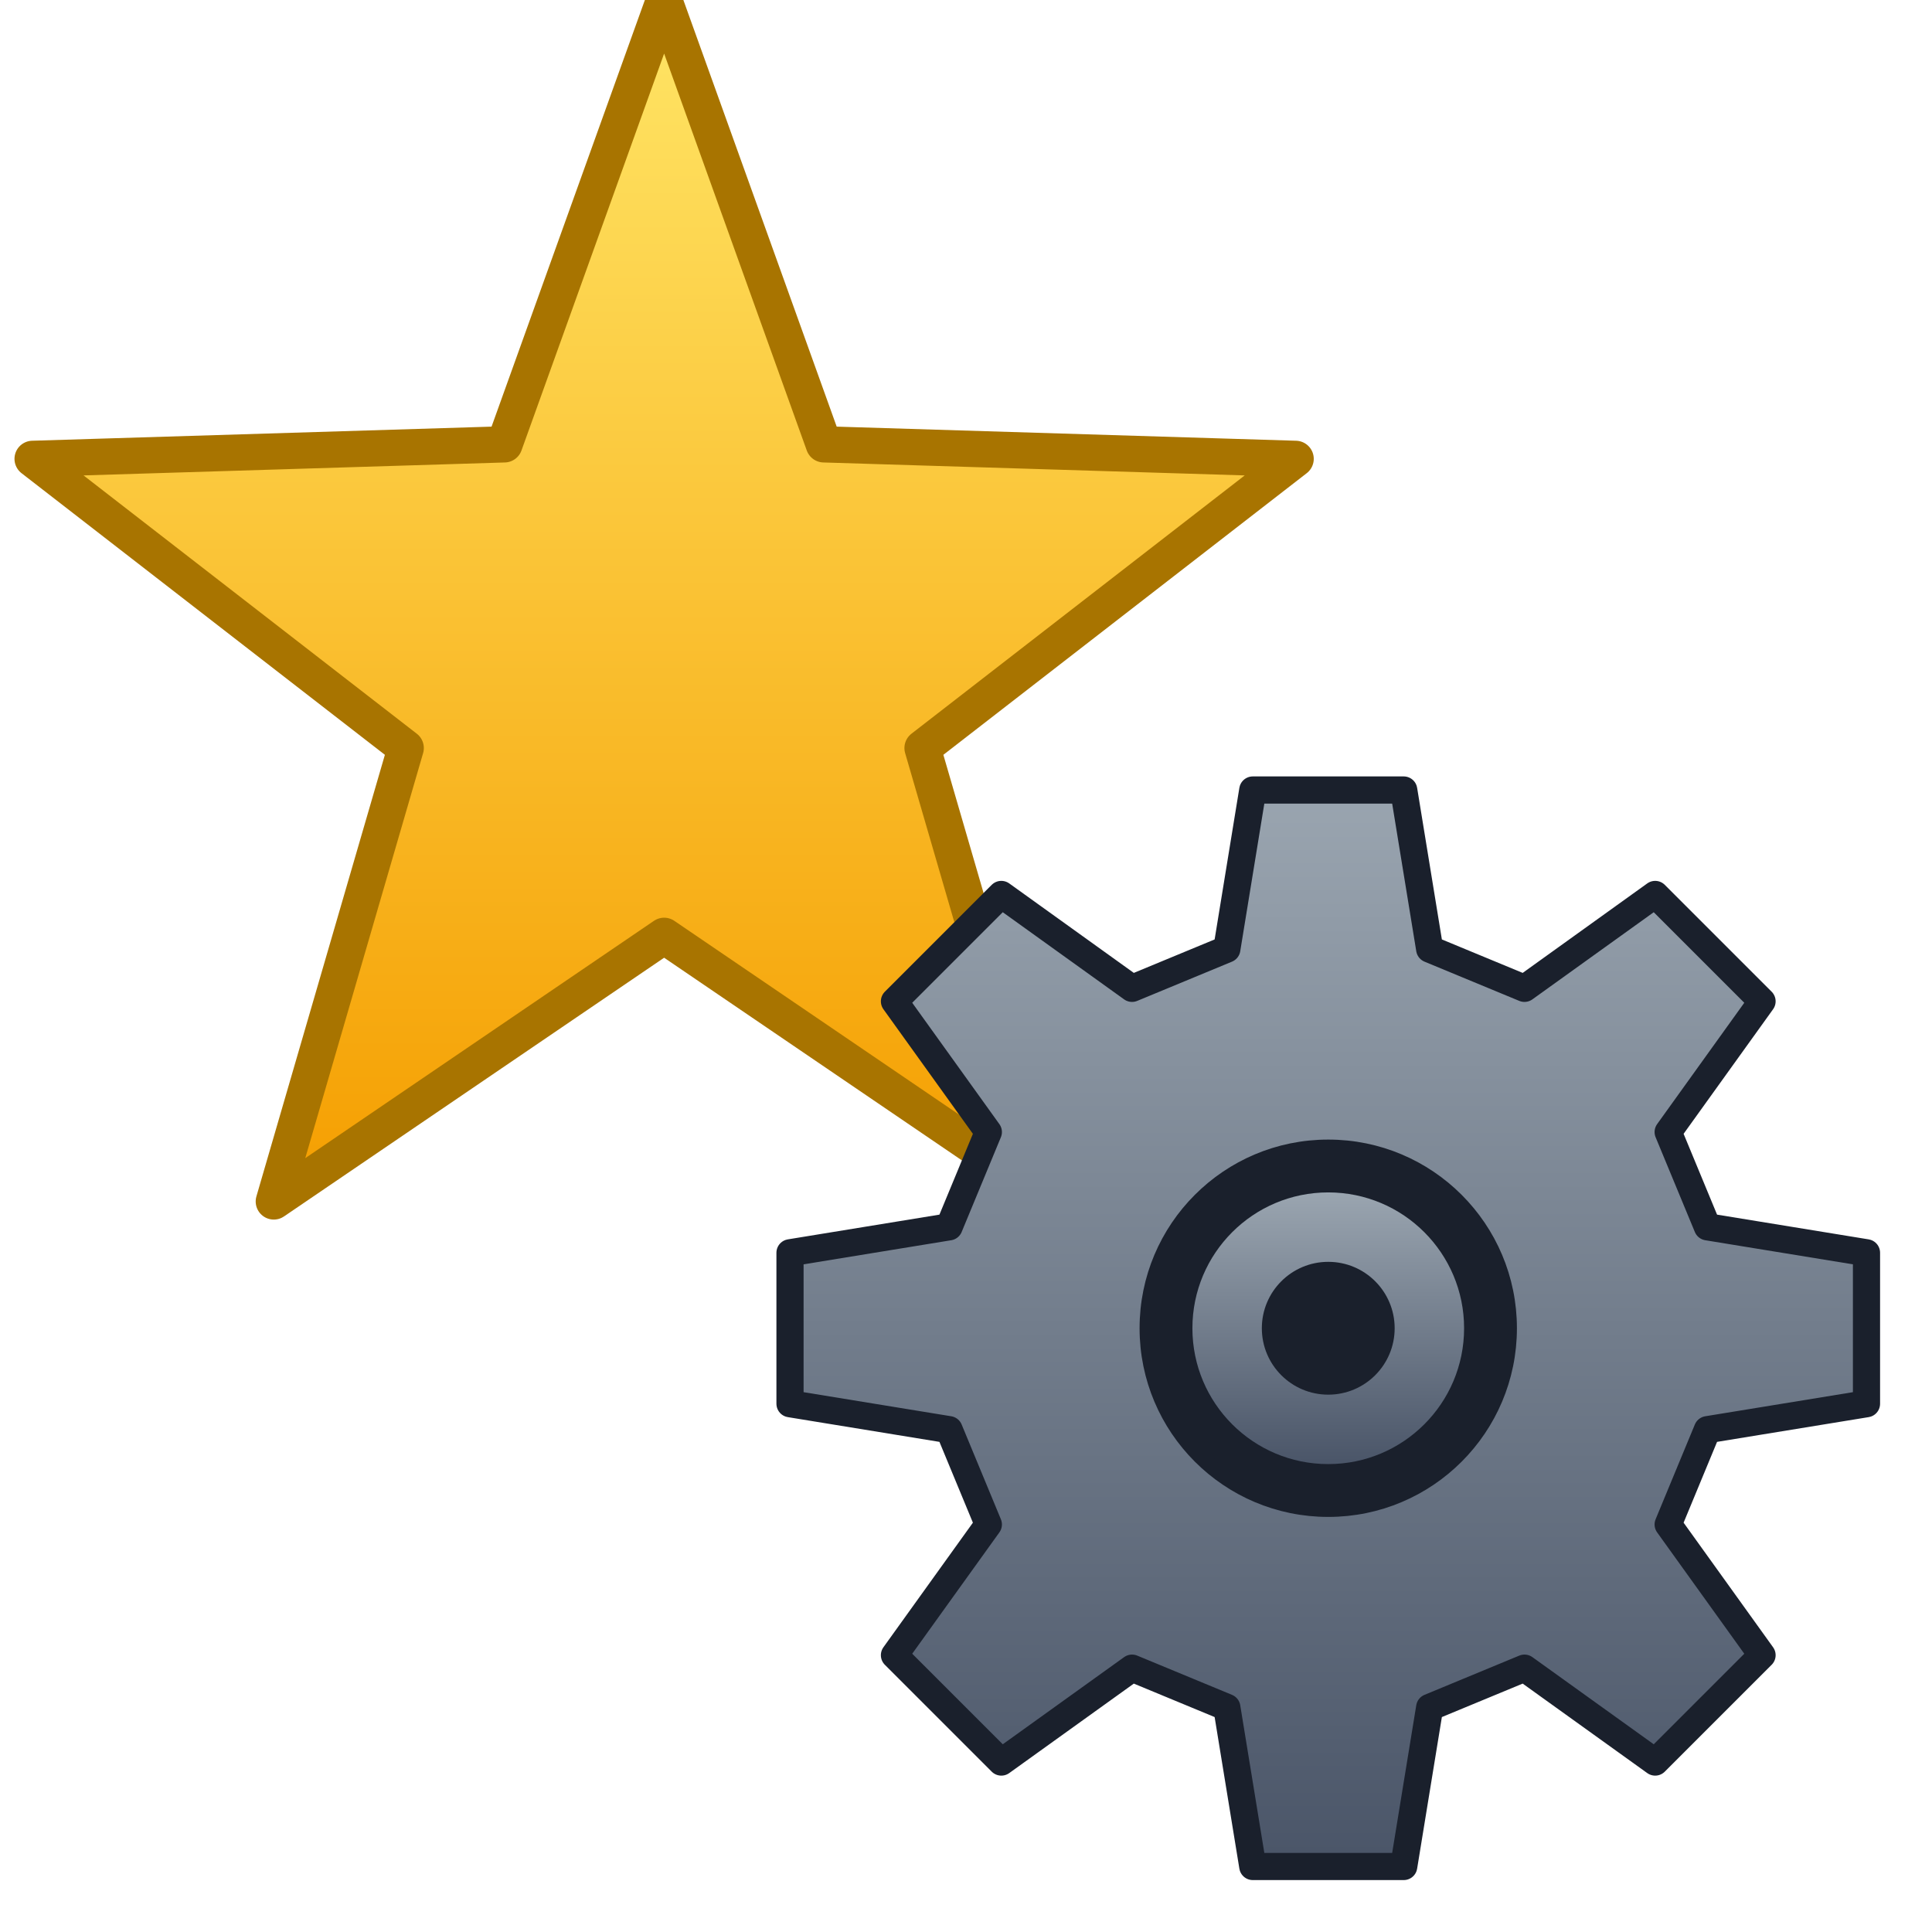
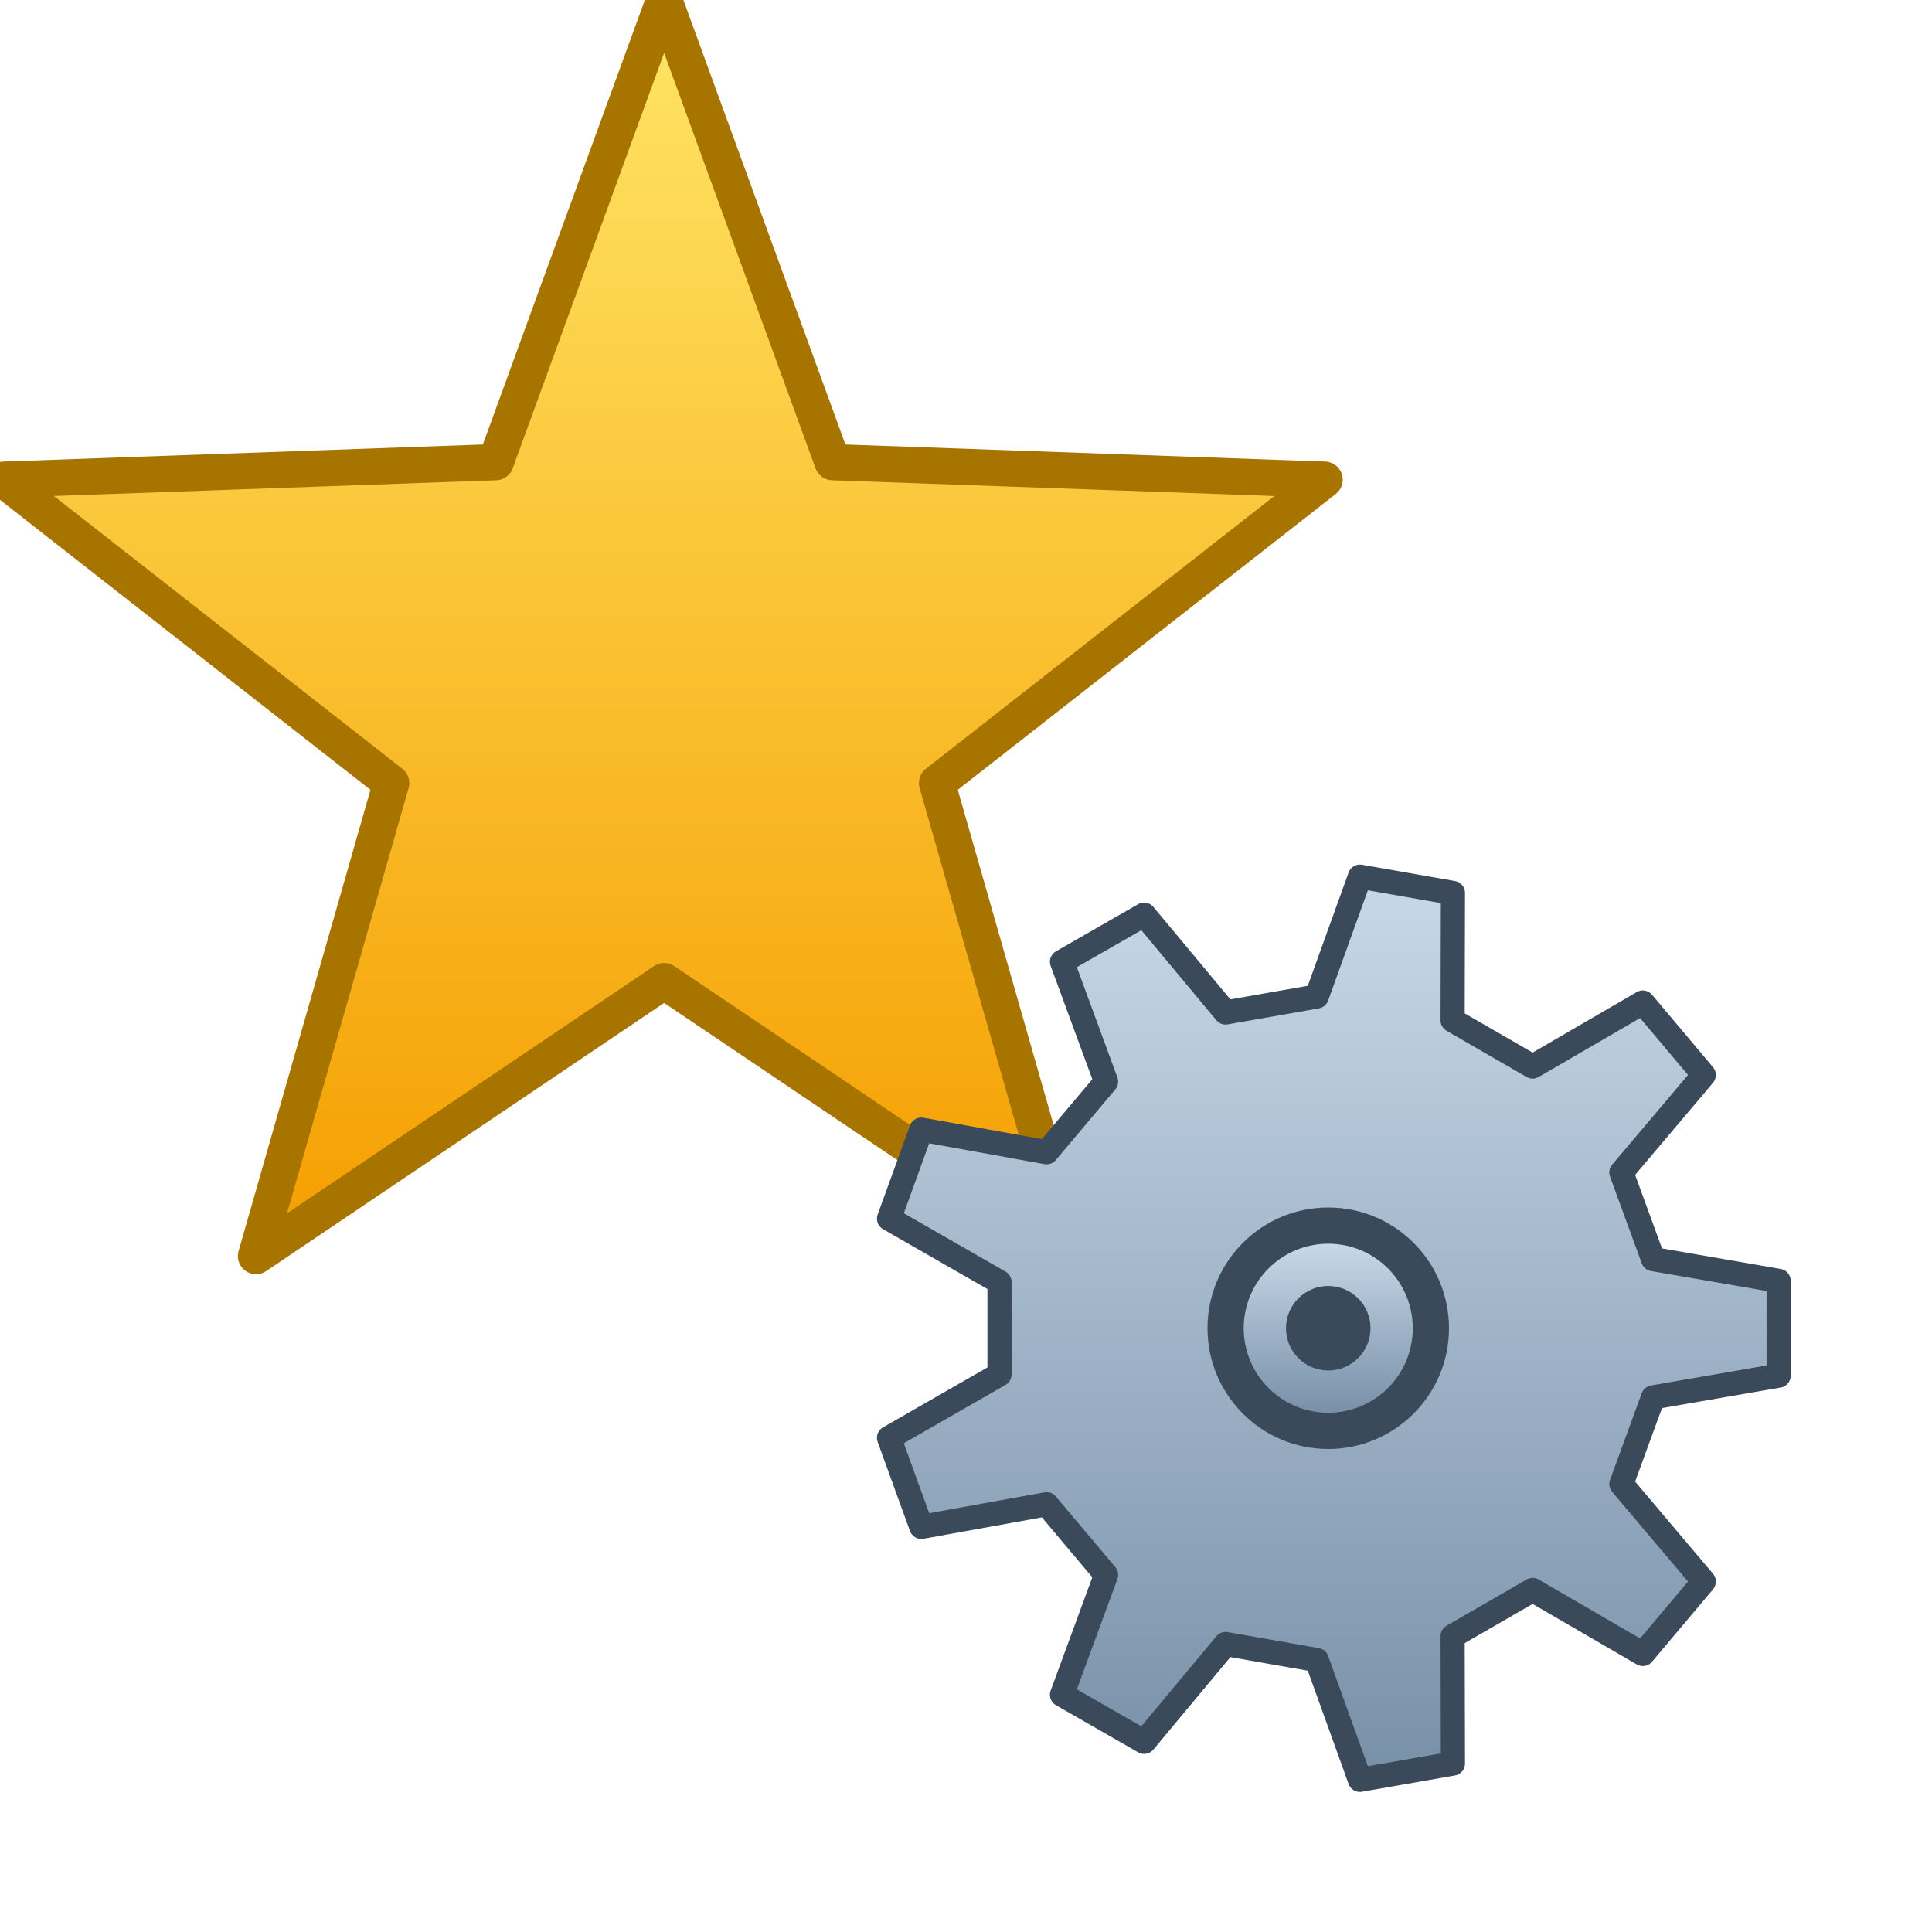
<svg xmlns="http://www.w3.org/2000/svg" viewBox="0 0 64 64">
  <defs>
    <linearGradient id="gearGrad" x1="0" y1="0" x2="0" y2="1">
-       <stop offset="0" stop-color="#9aa5b0" />
-       <stop offset="1" stop-color="#4a5568" />
+       <stop offset="0" stop-color="#c8d8e8" />
+       <stop offset="1" stop-color="#7890a8" />
    </linearGradient>
    <linearGradient id="starGrad" x1="0" y1="0" x2="0" y2="1">
      <stop offset="0" stop-color="#ffe566" />
      <stop offset="1" stop-color="#f59e00" />
    </linearGradient>
  </defs>
-   <polygon fill="url(#starGrad)" stroke="#a87400" stroke-width="1.2" stroke-linejoin="round" points="22,0 27.29,14.72 42.92,15.20 30.56,24.78 34.93,39.80 22,31 9.07,39.80 13.44,24.78 1.08,15.20 16.71,14.72" />
+   <polygon fill="url(#starGrad)" stroke="#a87400" stroke-width="1.2" stroke-linejoin="round" points="22,0 27.58,15.31 43.88,15.89 31.04,25.94 35.52,41.61 22,32.5 8.48,41.61 12.96,25.94 0.12,15.89 16.42,15.31" />
  <g transform="translate(44,44)">
-     <path fill="url(#gearGrad)" stroke="#1a202c" stroke-width="0.9" stroke-linejoin="round" d="M12.56,-3.36 L17.83,-2.50 L17.83,2.50 L12.56,3.36          L11.26,6.50 L14.37,10.83 L10.83,14.37 L6.50,11.26          L3.36,12.56 L2.50,17.83 L-2.50,17.83 L-3.36,12.56          L-6.50,11.26 L-10.83,14.37 L-14.37,10.83 L-11.26,6.50          L-12.56,3.36 L-17.83,2.50 L-17.83,-2.50 L-12.56,-3.36          L-11.26,-6.50 L-14.37,-10.83 L-10.83,-14.37 L-6.50,-11.26          L-3.36,-12.56 L-2.50,-17.83 L2.50,-17.83 L3.36,-12.56          L6.50,-11.26 L10.83,-14.37 L14.37,-10.83 L11.26,-6.50 Z" />
-     <circle r="6" fill="#1a202c" stroke="#1a202c" stroke-width="0.5" />
-     <circle r="4.5" fill="url(#gearGrad)" />
-     <circle r="2.2" fill="#1a202c" />
+     <path fill="url(#gearGrad)" stroke="#3a4a5a" stroke-width="0.8" stroke-linejoin="round" d="M10.76,-2.29 L14.92,-1.57 L14.92,1.57 L10.76,2.29          L9.71,5.16 L12.44,8.39 L10.42,10.79 L6.77,8.67          L4.12,10.20 L4.13,14.42 L1.05,14.96 L-0.38,10.99          L-3.40,10.46 L-6.10,13.70 L-8.82,12.14 L-7.36,8.17          L-9.33,5.83 L-13.48,6.58 L-14.55,3.63 L-10.89,1.53          L-10.89,-1.53 L-14.55,-3.63 L-13.48,-6.58 L-9.33,-5.83          L-7.36,-8.17 L-8.82,-12.14 L-6.10,-13.70 L-3.40,-10.46          L-0.38,-10.99 L1.05,-14.96 L4.13,-14.42 L4.12,-10.20          L6.77,-8.67 L10.42,-10.79 L12.44,-8.39 L9.71,-5.16 Z" />
+     <circle r="4" fill="#3a4a5a" />
+     <circle r="2.8" fill="url(#gearGrad)" />
+     <circle r="1.4" fill="#3a4a5a" />
  </g>
</svg>
